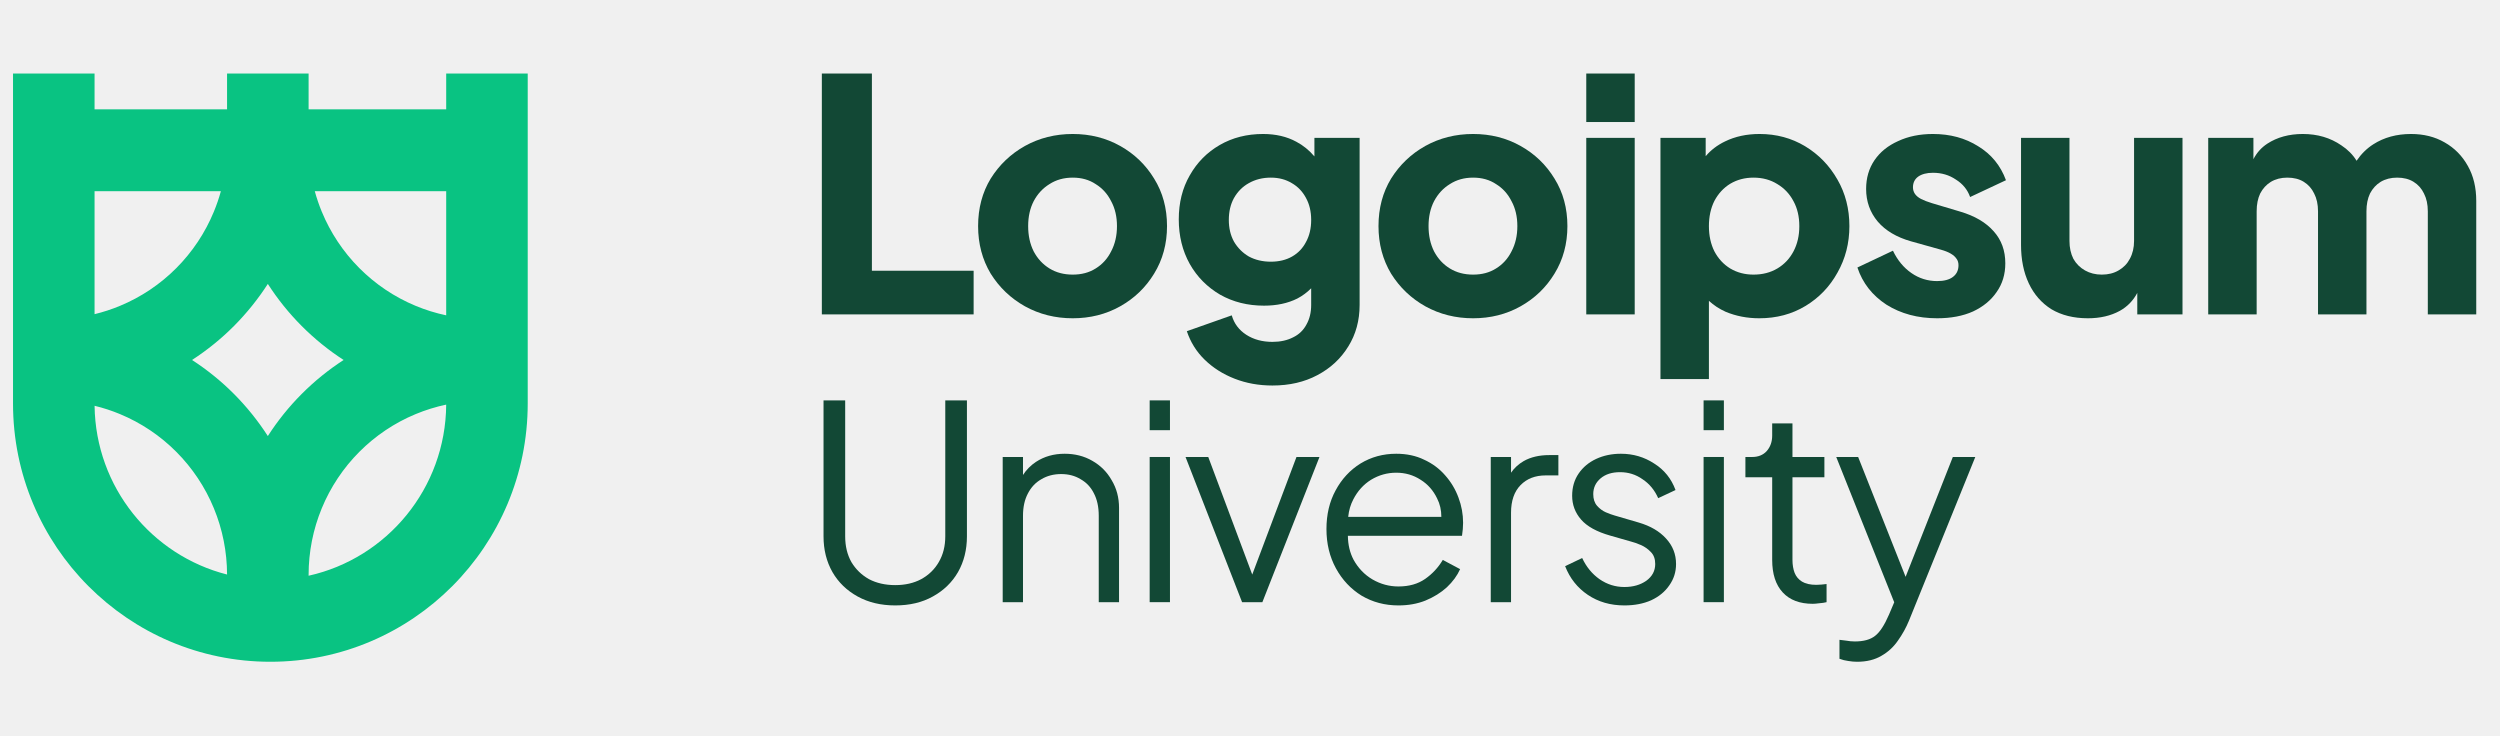
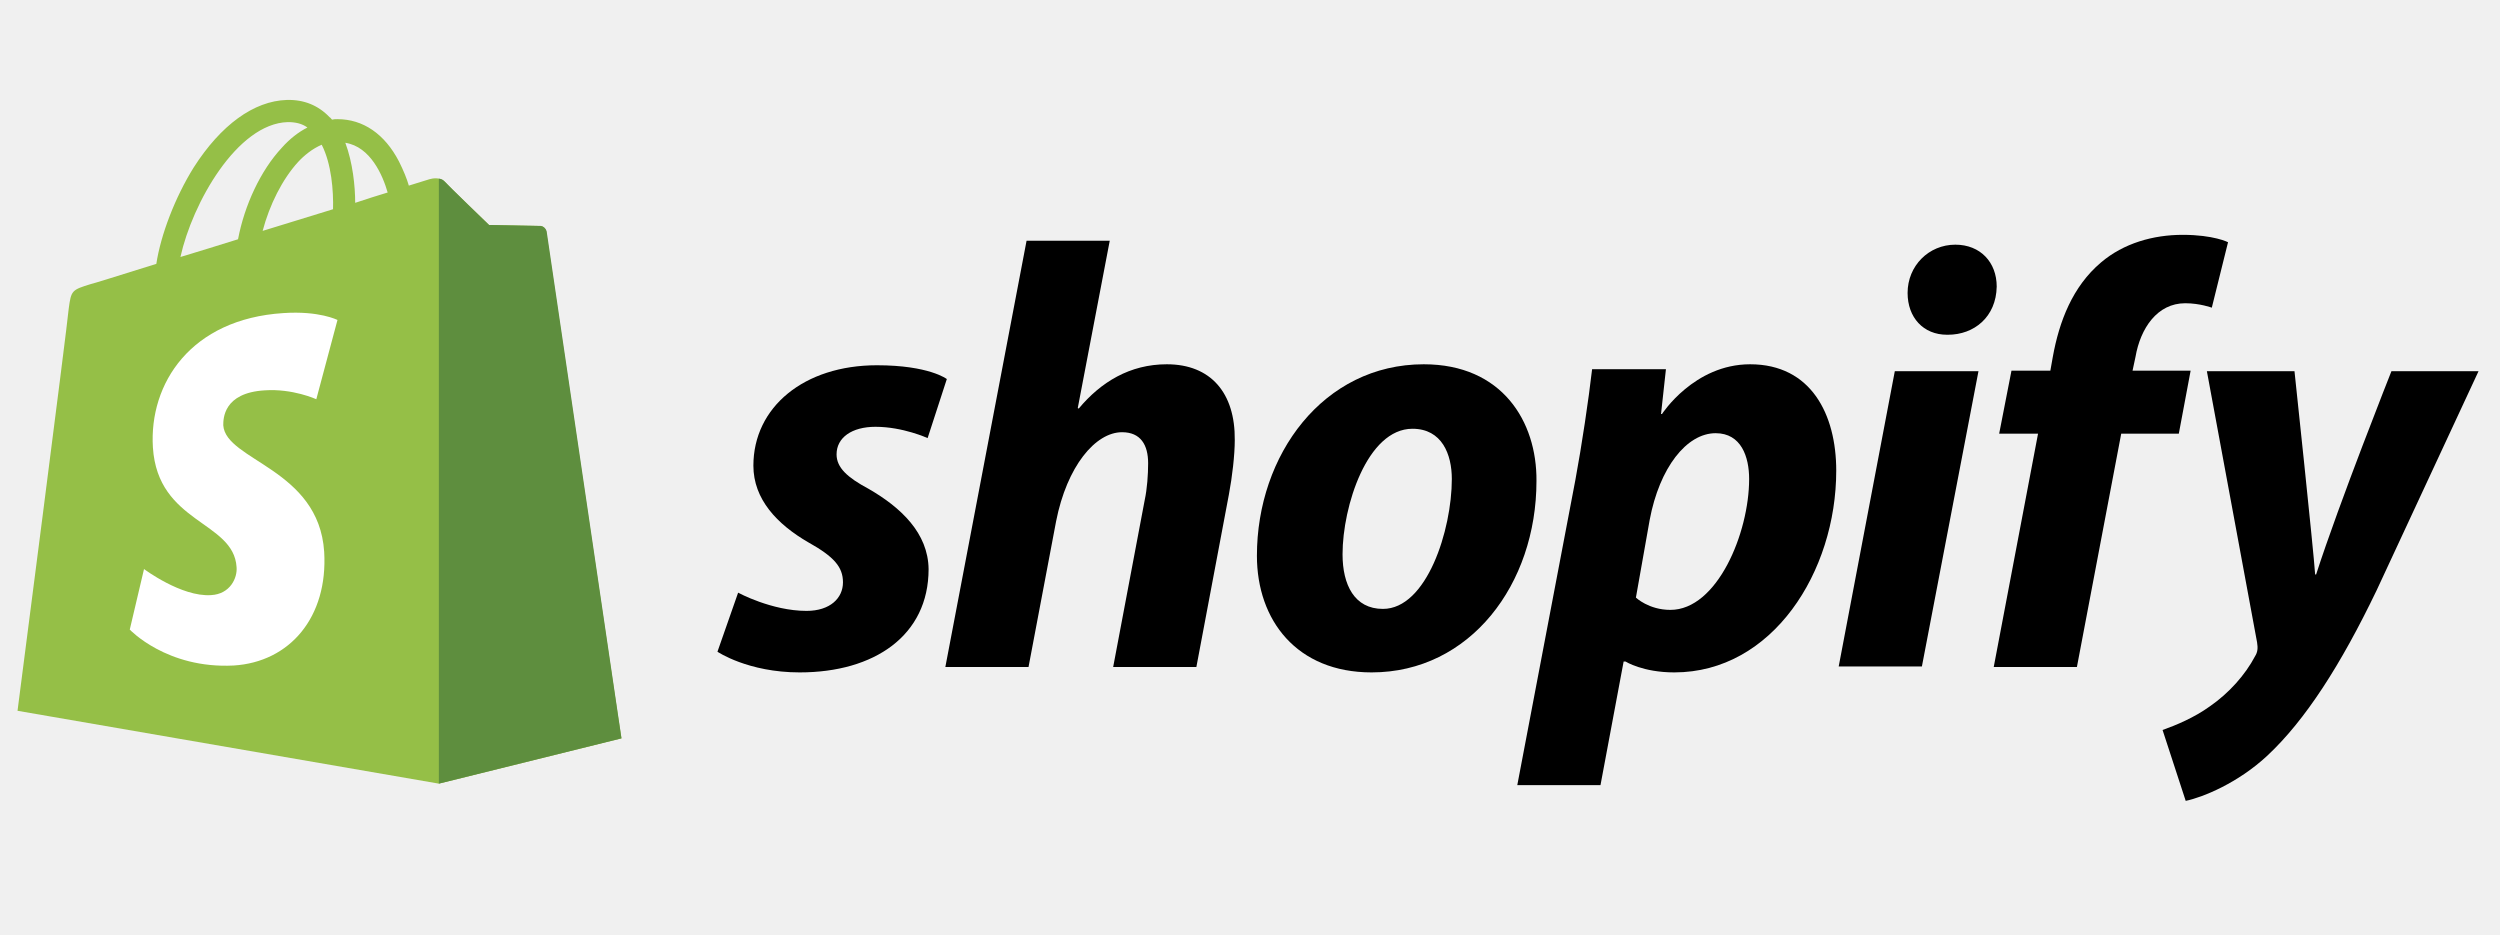
- <svg xmlns="http://www.w3.org/2000/svg" width="136" height="40" viewBox="0 0 136 40" fill="none">
-   <g clip-path="url(#clip0_889_39)">
-     <path fill-rule="evenodd" clip-rule="evenodd" d="M5.144 5.948V4H0.708V21.948C0.708 29.709 6.976 36 14.708 36C22.44 36 28.708 29.709 28.708 21.948V4H24.273V5.948H16.788V4H12.352V5.948H5.144ZM12.352 31.254C8.248 30.211 5.202 26.504 5.145 22.075C5.618 22.189 6.082 22.341 6.533 22.529C7.677 23.004 8.716 23.701 9.591 24.58C10.466 25.458 11.161 26.501 11.634 27.649C12.106 28.792 12.35 30.017 12.352 31.254ZM12.728 21.431C13.422 22.129 14.039 22.896 14.57 23.721C15.1 22.896 15.717 22.129 16.412 21.431C17.107 20.734 17.871 20.115 18.692 19.583C17.871 19.05 17.107 18.431 16.412 17.734C15.717 17.036 15.1 16.269 14.57 15.445C14.039 16.269 13.422 17.036 12.728 17.734C12.033 18.431 11.268 19.05 10.447 19.583C11.268 20.115 12.033 20.734 12.728 21.431ZM24.273 22.011C24.243 26.568 21.05 30.372 16.788 31.32V31.27C16.788 30.027 17.031 28.797 17.505 27.649C17.979 26.501 18.673 25.458 19.548 24.58C20.424 23.701 21.463 23.004 22.606 22.529C23.146 22.305 23.704 22.131 24.273 22.011ZM12.016 10.4C11.912 10.779 11.785 11.152 11.634 11.516C11.161 12.664 10.466 13.707 9.591 14.585C8.716 15.464 7.677 16.161 6.533 16.636C6.082 16.824 5.617 16.976 5.144 17.091V10.4H12.016ZM24.273 17.154V10.4H17.124C17.227 10.779 17.355 11.152 17.505 11.516C17.979 12.664 18.673 13.707 19.548 14.585C20.424 15.464 21.463 16.161 22.606 16.636C23.146 16.861 23.704 17.034 24.273 17.154Z" fill="#09C382" />
-     <path d="M44.708 4V17.103H52.965V14.728H47.431V4H44.708Z" fill="#124835" />
-     <path d="M86.293 7.5V17.103H88.928V7.5H86.293Z" fill="#124835" />
-     <path d="M86.293 4V6.638H88.928V4H86.293Z" fill="#124835" />
-     <path fill-rule="evenodd" clip-rule="evenodd" d="M90.329 20.62V7.5H92.789V8.496C93.073 8.161 93.424 7.894 93.843 7.693C94.393 7.424 95.02 7.289 95.722 7.289C96.636 7.289 97.462 7.512 98.2 7.957C98.938 8.403 99.523 9.007 99.957 9.769C100.39 10.519 100.607 11.363 100.607 12.301C100.607 13.227 100.39 14.072 99.957 14.834C99.535 15.596 98.955 16.2 98.217 16.645C97.48 17.091 96.642 17.314 95.705 17.314C95.049 17.314 94.44 17.196 93.878 16.962C93.532 16.807 93.227 16.608 92.965 16.365V20.62H90.329ZM95.389 14.939C95.881 14.939 96.314 14.828 96.689 14.605C97.064 14.382 97.357 14.072 97.567 13.673C97.778 13.274 97.883 12.817 97.883 12.301C97.883 11.785 97.778 11.334 97.567 10.947C97.357 10.548 97.064 10.238 96.689 10.015C96.314 9.78 95.881 9.663 95.389 9.663C94.92 9.663 94.499 9.774 94.124 9.997C93.761 10.22 93.474 10.531 93.263 10.929C93.064 11.328 92.965 11.785 92.965 12.301C92.965 12.817 93.064 13.274 93.263 13.673C93.474 14.072 93.761 14.382 94.124 14.605C94.499 14.828 94.92 14.939 95.389 14.939Z" fill="#124835" />
-     <path d="M102.624 16.575C103.409 17.067 104.328 17.314 105.382 17.314C106.132 17.314 106.782 17.191 107.332 16.944C107.883 16.686 108.31 16.335 108.615 15.889C108.931 15.444 109.089 14.922 109.089 14.324C109.089 13.632 108.878 13.052 108.457 12.583C108.035 12.102 107.426 11.744 106.63 11.51L105.101 11.053C104.867 10.982 104.668 10.906 104.504 10.824C104.352 10.742 104.241 10.648 104.17 10.543C104.1 10.437 104.065 10.32 104.065 10.191C104.065 9.944 104.158 9.751 104.346 9.61C104.545 9.47 104.814 9.399 105.154 9.399C105.623 9.399 106.038 9.522 106.401 9.769C106.776 10.003 107.034 10.32 107.174 10.718L109.124 9.804C108.832 9.007 108.328 8.391 107.614 7.957C106.911 7.512 106.091 7.289 105.154 7.289C104.44 7.289 103.807 7.418 103.257 7.676C102.706 7.922 102.279 8.268 101.974 8.713C101.67 9.159 101.517 9.681 101.517 10.279C101.517 10.959 101.728 11.551 102.15 12.055C102.572 12.547 103.175 12.905 103.959 13.128L105.593 13.585C105.804 13.644 105.98 13.714 106.12 13.796C106.261 13.878 106.366 13.972 106.436 14.078C106.507 14.171 106.542 14.289 106.542 14.429C106.542 14.699 106.442 14.91 106.243 15.062C106.044 15.215 105.757 15.291 105.382 15.291C104.867 15.291 104.398 15.145 103.977 14.851C103.555 14.558 103.222 14.154 102.976 13.638L101.043 14.552C101.324 15.397 101.851 16.071 102.624 16.575Z" fill="#124835" />
-     <path d="M120.127 17.103V7.5H122.586V8.66C122.766 8.309 123.018 8.028 123.342 7.816C123.881 7.465 124.525 7.289 125.274 7.289C126.071 7.289 126.768 7.494 127.365 7.904C127.72 8.137 127.998 8.417 128.198 8.746C128.451 8.374 128.754 8.076 129.104 7.852C129.69 7.476 130.375 7.289 131.16 7.289C131.851 7.289 132.46 7.441 132.987 7.746C133.525 8.051 133.947 8.479 134.252 9.03C134.556 9.569 134.708 10.202 134.708 10.929V17.103H132.073V11.492C132.073 11.117 132.003 10.795 131.863 10.525C131.733 10.255 131.546 10.044 131.3 9.892C131.054 9.739 130.756 9.663 130.404 9.663C130.065 9.663 129.766 9.739 129.508 9.892C129.262 10.044 129.069 10.255 128.929 10.525C128.8 10.795 128.735 11.117 128.735 11.492V17.103H126.1V11.492C126.1 11.117 126.03 10.795 125.889 10.525C125.76 10.255 125.573 10.044 125.327 9.892C125.081 9.739 124.783 9.663 124.431 9.663C124.091 9.663 123.793 9.739 123.535 9.892C123.289 10.044 123.096 10.255 122.955 10.525C122.827 10.795 122.762 11.117 122.762 11.492V17.103H120.127Z" fill="#124835" />
-     <path d="M113.58 17.314C112.807 17.314 112.146 17.149 111.595 16.821C111.057 16.481 110.647 16.012 110.366 15.414C110.085 14.816 109.944 14.119 109.944 13.321V7.5H112.579V13.11C112.579 13.474 112.65 13.796 112.79 14.078C112.942 14.347 113.153 14.558 113.423 14.711C113.692 14.863 113.996 14.939 114.336 14.939C114.687 14.939 114.992 14.863 115.25 14.711C115.519 14.558 115.724 14.347 115.864 14.078C116.017 13.796 116.093 13.474 116.093 13.11V7.5H118.728V17.103H116.268V15.934C116.045 16.356 115.728 16.681 115.32 16.909C114.828 17.179 114.248 17.314 113.58 17.314Z" fill="#124835" />
-     <path fill-rule="evenodd" clip-rule="evenodd" d="M80.137 17.314C79.189 17.314 78.322 17.097 77.537 16.663C76.764 16.229 76.144 15.637 75.675 14.886C75.219 14.124 74.99 13.263 74.99 12.301C74.99 11.328 75.219 10.466 75.675 9.716C76.144 8.965 76.764 8.373 77.537 7.94C78.322 7.506 79.189 7.289 80.137 7.289C81.086 7.289 81.947 7.506 82.72 7.94C83.493 8.373 84.108 8.965 84.565 9.716C85.033 10.466 85.267 11.328 85.267 12.301C85.267 13.263 85.033 14.124 84.565 14.886C84.108 15.637 83.493 16.229 82.72 16.663C81.947 17.097 81.086 17.314 80.137 17.314ZM80.137 14.939C80.618 14.939 81.033 14.828 81.385 14.605C81.748 14.382 82.029 14.072 82.228 13.673C82.439 13.274 82.544 12.817 82.544 12.301C82.544 11.785 82.439 11.334 82.228 10.947C82.029 10.548 81.748 10.238 81.385 10.015C81.033 9.78 80.618 9.663 80.137 9.663C79.657 9.663 79.236 9.78 78.873 10.015C78.509 10.238 78.223 10.548 78.012 10.947C77.813 11.334 77.713 11.785 77.713 12.301C77.713 12.817 77.813 13.274 78.012 13.673C78.223 14.072 78.509 14.382 78.873 14.605C79.236 14.828 79.657 14.939 80.137 14.939Z" fill="#124835" />
-     <path fill-rule="evenodd" clip-rule="evenodd" d="M67.165 20.602C67.797 20.849 68.482 20.972 69.22 20.972C70.145 20.972 70.959 20.784 71.662 20.409C72.376 20.034 72.939 19.512 73.349 18.844C73.758 18.187 73.963 17.437 73.963 16.593V7.5H71.504V8.508C71.215 8.169 70.886 7.903 70.52 7.711C70.005 7.43 69.402 7.289 68.71 7.289C67.832 7.289 67.048 7.488 66.356 7.887C65.666 8.285 65.121 8.836 64.723 9.54C64.324 10.232 64.125 11.029 64.125 11.932C64.125 12.835 64.324 13.644 64.723 14.359C65.121 15.062 65.671 15.619 66.374 16.03C67.077 16.428 67.873 16.628 68.763 16.628C69.454 16.628 70.058 16.499 70.573 16.241C70.852 16.095 71.104 15.909 71.328 15.683V16.593C71.328 17.003 71.24 17.36 71.065 17.665C70.901 17.97 70.661 18.199 70.345 18.351C70.028 18.515 69.653 18.598 69.22 18.598C68.67 18.598 68.195 18.468 67.797 18.211C67.399 17.953 67.135 17.601 67.007 17.155L64.564 18.017C64.764 18.615 65.086 19.131 65.531 19.565C65.987 20.01 66.532 20.356 67.165 20.602ZM70.292 13.954C69.964 14.142 69.577 14.236 69.132 14.236C68.687 14.236 68.289 14.142 67.937 13.954C67.598 13.755 67.329 13.485 67.129 13.145C66.942 12.805 66.848 12.413 66.848 11.967C66.848 11.51 66.942 11.111 67.129 10.771C67.329 10.419 67.598 10.15 67.937 9.962C68.289 9.763 68.687 9.663 69.132 9.663C69.566 9.663 69.946 9.763 70.274 9.962C70.602 10.15 70.86 10.419 71.047 10.771C71.234 11.111 71.328 11.51 71.328 11.967C71.328 12.424 71.234 12.823 71.047 13.163C70.871 13.503 70.62 13.767 70.292 13.954Z" fill="#124835" />
-     <path fill-rule="evenodd" clip-rule="evenodd" d="M58.357 17.314C57.408 17.314 56.541 17.097 55.757 16.663C54.984 16.229 54.363 15.637 53.894 14.886C53.438 14.124 53.209 13.263 53.209 12.301C53.209 11.328 53.438 10.466 53.894 9.716C54.363 8.965 54.984 8.373 55.757 7.94C56.541 7.506 57.408 7.289 58.357 7.289C59.305 7.289 60.166 7.506 60.939 7.94C61.712 8.373 62.327 8.965 62.784 9.716C63.252 10.466 63.486 11.328 63.486 12.301C63.486 13.263 63.252 14.124 62.784 14.886C62.327 15.637 61.712 16.229 60.939 16.663C60.166 17.097 59.305 17.314 58.357 17.314ZM58.357 14.939C58.837 14.939 59.253 14.828 59.604 14.605C59.967 14.382 60.248 14.072 60.447 13.673C60.658 13.274 60.763 12.817 60.763 12.301C60.763 11.785 60.658 11.334 60.447 10.947C60.248 10.548 59.967 10.238 59.604 10.015C59.253 9.78 58.837 9.663 58.357 9.663C57.876 9.663 57.455 9.78 57.092 10.015C56.729 10.238 56.442 10.548 56.231 10.947C56.032 11.334 55.932 11.785 55.932 12.301C55.932 12.817 56.032 13.274 56.231 13.673C56.442 14.072 56.729 14.382 57.092 14.605C57.455 14.828 57.876 14.939 58.357 14.939Z" fill="#124835" />
-     <path d="M46.655 32.449C47.243 32.773 47.925 32.935 48.7 32.935C49.486 32.935 50.167 32.773 50.746 32.449C51.335 32.125 51.791 31.683 52.115 31.123C52.439 30.553 52.601 29.905 52.601 29.178V21.781H51.423V29.178C51.423 29.708 51.306 30.175 51.07 30.578C50.844 30.97 50.526 31.28 50.114 31.506C49.711 31.722 49.24 31.83 48.7 31.83C48.161 31.83 47.685 31.722 47.273 31.506C46.87 31.28 46.552 30.97 46.316 30.578C46.09 30.175 45.978 29.708 45.978 29.178V21.781H44.8V29.178C44.8 29.905 44.962 30.553 45.286 31.123C45.61 31.683 46.066 32.125 46.655 32.449Z" fill="#124835" />
-     <path d="M62.542 24.86V32.758H63.646V24.86H62.542Z" fill="#124835" />
-     <path d="M62.542 21.781V23.402H63.646V21.781H62.542Z" fill="#124835" />
-     <path d="M92.675 32.758V24.86H93.779V32.758H92.675Z" fill="#124835" />
-     <path d="M92.675 23.402V21.781H93.779V23.402H92.675Z" fill="#124835" />
-     <path d="M96.981 32.228C97.363 32.641 97.908 32.847 98.614 32.847C98.703 32.847 98.82 32.837 98.968 32.817C99.115 32.807 99.247 32.788 99.365 32.758V31.771C99.287 31.781 99.193 31.791 99.085 31.801C98.978 31.81 98.884 31.815 98.806 31.815C98.482 31.815 98.222 31.756 98.026 31.638C97.839 31.52 97.707 31.363 97.628 31.167C97.55 30.961 97.51 30.725 97.51 30.46V25.965H99.247V24.86H97.51V23.033H96.407V23.696C96.407 24.03 96.308 24.31 96.112 24.536C95.916 24.752 95.651 24.86 95.317 24.86H94.95V25.965H96.407V30.46C96.407 31.226 96.598 31.815 96.981 32.228Z" fill="#124835" />
-     <path d="M100.538 35.956C100.705 35.985 100.867 36 101.024 36C101.544 36 101.986 35.892 102.349 35.676C102.712 35.469 103.011 35.194 103.246 34.851C103.492 34.507 103.693 34.143 103.85 33.76L107.456 24.86H106.234L103.665 31.38L101.083 24.86H99.891L103.046 32.764L102.761 33.436C102.515 34.006 102.265 34.389 102.01 34.586C101.755 34.792 101.387 34.895 100.906 34.895C100.749 34.895 100.592 34.88 100.435 34.851C100.288 34.831 100.165 34.816 100.067 34.806V35.838C100.224 35.897 100.381 35.936 100.538 35.956Z" fill="#124835" />
-     <path d="M86.379 32.361C86.948 32.744 87.61 32.935 88.366 32.935C88.915 32.935 89.401 32.842 89.823 32.655C90.245 32.459 90.574 32.189 90.809 31.845C91.055 31.501 91.177 31.113 91.177 30.681C91.177 30.15 90.996 29.689 90.633 29.296C90.279 28.903 89.784 28.613 89.146 28.426L87.836 28.043C87.699 28.004 87.537 27.945 87.35 27.866C87.174 27.788 87.017 27.67 86.879 27.513C86.742 27.355 86.673 27.144 86.673 26.879C86.673 26.535 86.806 26.25 87.071 26.024C87.336 25.799 87.689 25.686 88.13 25.686C88.582 25.686 88.989 25.813 89.352 26.069C89.725 26.314 90.01 26.658 90.206 27.1L91.148 26.658C90.922 26.039 90.534 25.558 89.985 25.214C89.445 24.86 88.842 24.684 88.175 24.684C87.684 24.684 87.237 24.777 86.835 24.963C86.433 25.15 86.114 25.415 85.879 25.759C85.643 26.103 85.525 26.506 85.525 26.968C85.525 27.459 85.687 27.891 86.011 28.264C86.335 28.637 86.86 28.927 87.586 29.134L88.719 29.458C88.876 29.497 89.058 29.561 89.264 29.649C89.47 29.738 89.651 29.865 89.808 30.032C89.965 30.189 90.044 30.406 90.044 30.681C90.044 31.054 89.882 31.358 89.558 31.594C89.234 31.82 88.837 31.933 88.366 31.933C87.875 31.933 87.424 31.791 87.012 31.506C86.609 31.221 86.296 30.838 86.07 30.357L85.143 30.799C85.398 31.457 85.81 31.977 86.379 32.361Z" fill="#124835" />
-     <path d="M81.097 32.758V24.86H82.2V25.715C82.376 25.458 82.607 25.247 82.892 25.081C83.275 24.865 83.736 24.757 84.276 24.757H84.776V25.862H84.084C83.515 25.862 83.059 26.039 82.716 26.393C82.372 26.746 82.2 27.247 82.2 27.896V32.758H81.097Z" fill="#124835" />
-     <path fill-rule="evenodd" clip-rule="evenodd" d="M74.072 32.405C74.671 32.758 75.338 32.935 76.074 32.935C76.614 32.935 77.104 32.847 77.546 32.67C77.997 32.483 78.385 32.243 78.709 31.948C79.032 31.643 79.273 31.314 79.43 30.961L78.488 30.46C78.243 30.872 77.924 31.216 77.531 31.491C77.139 31.766 76.653 31.904 76.074 31.904C75.574 31.904 75.103 31.776 74.661 31.52C74.229 31.265 73.886 30.907 73.631 30.445C73.432 30.064 73.33 29.632 73.325 29.148H79.533C79.553 29.02 79.567 28.898 79.577 28.78C79.587 28.652 79.592 28.539 79.592 28.441C79.592 27.969 79.508 27.513 79.342 27.071C79.175 26.619 78.934 26.216 78.62 25.862C78.306 25.499 77.924 25.214 77.472 25.008C77.031 24.792 76.525 24.684 75.956 24.684C75.24 24.684 74.592 24.86 74.013 25.214C73.444 25.568 72.993 26.054 72.659 26.673C72.326 27.282 72.159 27.984 72.159 28.78C72.159 29.576 72.331 30.288 72.674 30.916C73.017 31.545 73.484 32.041 74.072 32.405ZM78.409 28.117H73.342C73.378 27.768 73.47 27.454 73.616 27.174C73.852 26.712 74.175 26.354 74.588 26.098C75.01 25.843 75.466 25.715 75.956 25.715C76.447 25.715 76.888 25.843 77.281 26.098C77.674 26.344 77.973 26.683 78.179 27.115C78.334 27.418 78.41 27.752 78.409 28.117Z" fill="#124835" />
-     <path d="M67.569 32.758L64.493 24.86H65.729L68.122 31.256L70.528 24.86H71.779L68.673 32.758H67.569Z" fill="#124835" />
-     <path d="M54.547 32.758V24.86H55.651V25.839C55.834 25.555 56.07 25.317 56.357 25.126C56.808 24.831 57.328 24.684 57.917 24.684C58.477 24.684 58.977 24.811 59.419 25.067C59.87 25.322 60.223 25.676 60.478 26.128C60.743 26.57 60.876 27.071 60.876 27.631V32.758H59.772V28.058C59.772 27.576 59.683 27.169 59.507 26.835C59.34 26.501 59.1 26.245 58.786 26.069C58.481 25.882 58.128 25.789 57.726 25.789C57.324 25.789 56.965 25.882 56.651 26.069C56.337 26.245 56.092 26.506 55.915 26.85C55.739 27.184 55.651 27.586 55.651 28.058V32.758H54.547Z" fill="#124835" />
+ <svg xmlns="http://www.w3.org/2000/svg" width="107" height="40" viewBox="0 0 107 40" fill="none">
+   <g clip-path="url(#clip0_2_30)">
+     <path d="M23.375 9.903C23.354 9.756 23.228 9.671 23.123 9.671C23.017 9.671 20.932 9.629 20.932 9.629C20.932 9.629 19.183 7.944 19.015 7.754C18.846 7.586 18.509 7.628 18.383 7.67C18.383 7.67 18.046 7.775 17.498 7.944C17.414 7.649 17.266 7.291 17.077 6.912C16.466 5.732 15.539 5.1 14.443 5.1C14.359 5.1 14.296 5.1 14.211 5.121C14.169 5.079 14.148 5.037 14.106 5.016C13.622 4.51 13.011 4.257 12.273 4.278C10.862 4.321 9.45 5.353 8.292 7.165C7.491 8.45 6.88 10.051 6.691 11.293C5.069 11.799 3.931 12.157 3.889 12.157C3.067 12.41 3.046 12.431 2.941 13.211C2.899 13.8 0.75 30.422 0.75 30.422L18.783 33.54L26.599 31.602C26.578 31.602 23.397 10.051 23.375 9.903ZM16.592 8.239C16.171 8.365 15.707 8.513 15.202 8.681C15.202 7.965 15.096 6.954 14.78 6.111C15.855 6.28 16.381 7.502 16.592 8.239ZM14.254 8.955C13.306 9.25 12.273 9.566 11.241 9.882C11.536 8.766 12.084 7.67 12.758 6.933C13.011 6.659 13.369 6.364 13.769 6.195C14.191 7.017 14.275 8.176 14.254 8.955ZM12.316 5.226C12.653 5.226 12.927 5.29 13.158 5.458C12.779 5.648 12.4 5.943 12.063 6.322C11.157 7.291 10.462 8.787 10.188 10.24C9.324 10.514 8.481 10.767 7.723 10.999C8.229 8.702 10.146 5.29 12.316 5.226Z" fill="#95BF47" />
+     <path d="M23.123 9.672C23.017 9.672 20.932 9.629 20.932 9.629C20.932 9.629 19.183 7.944 19.015 7.755C18.952 7.691 18.867 7.649 18.783 7.649V33.54L26.599 31.602C26.599 31.602 23.418 10.051 23.397 9.903C23.355 9.756 23.228 9.672 23.123 9.672Z" fill="#5E8E3E" />
+     <path d="M14.444 13.695L13.538 17.087C13.538 17.087 12.527 16.623 11.326 16.707C9.556 16.813 9.556 17.929 9.556 18.203C9.662 19.72 13.643 20.057 13.875 23.617C14.043 26.419 12.4 28.336 9.999 28.484C7.134 28.631 5.554 26.946 5.554 26.946L6.164 24.355C6.164 24.355 7.766 25.555 9.03 25.471C9.851 25.429 10.167 24.734 10.125 24.27C9.999 22.29 6.754 22.416 6.544 19.151C6.375 16.413 8.166 13.653 12.126 13.4C13.664 13.295 14.444 13.695 14.444 13.695Z" fill="white" />
+     <path d="M37.174 20.921C36.268 20.437 35.805 20.015 35.805 19.447C35.805 18.73 36.458 18.267 37.469 18.267C38.649 18.267 39.702 18.751 39.702 18.751L40.524 16.223C40.524 16.223 39.766 15.633 37.532 15.633C34.415 15.633 32.245 17.424 32.245 19.931C32.245 21.363 33.256 22.438 34.604 23.217C35.7 23.828 36.079 24.271 36.079 24.924C36.079 25.598 35.531 26.146 34.52 26.146C33.024 26.146 31.592 25.366 31.592 25.366L30.707 27.894C30.707 27.894 32.013 28.779 34.225 28.779C37.427 28.779 39.744 27.199 39.744 24.355C39.723 22.817 38.565 21.722 37.174 20.921Z" fill="black" />
+     <path d="M49.941 15.591C48.361 15.591 47.118 16.35 46.17 17.487L46.128 17.466L47.497 10.304H43.937L40.461 28.547H44.021L45.201 22.312C45.664 19.952 46.886 18.499 48.024 18.499C48.824 18.499 49.14 19.046 49.14 19.826C49.14 20.31 49.098 20.921 48.993 21.406L47.644 28.547H51.205L52.595 21.174C52.742 20.395 52.848 19.468 52.848 18.836C52.869 16.813 51.816 15.591 49.941 15.591Z" fill="black" />
+     <path d="M60.937 15.591C56.639 15.591 53.796 19.467 53.796 23.786C53.796 26.546 55.502 28.779 58.704 28.779C62.917 28.779 65.761 25.008 65.761 20.584C65.782 18.035 64.287 15.591 60.937 15.591ZM59.189 26.061C57.967 26.061 57.461 25.029 57.461 23.723C57.461 21.679 58.514 18.351 60.453 18.351C61.717 18.351 62.138 19.446 62.138 20.5C62.138 22.691 61.063 26.061 59.189 26.061Z" fill="black" />
+     <path d="M74.905 15.591C72.503 15.591 71.134 17.719 71.134 17.719H71.092L71.302 15.802H68.142C67.995 17.087 67.7 19.067 67.426 20.542L64.94 33.603H68.501L69.491 28.315H69.575C69.575 28.315 70.312 28.779 71.66 28.779C75.853 28.779 78.591 24.481 78.591 20.142C78.591 17.74 77.517 15.591 74.905 15.591ZM71.492 26.103C70.565 26.103 70.017 25.577 70.017 25.577L70.607 22.248C71.028 20.015 72.187 18.541 73.43 18.541C74.525 18.541 74.863 19.552 74.863 20.5C74.863 22.817 73.493 26.103 71.492 26.103Z" fill="black" />
+     <path d="M83.689 10.472C82.551 10.472 81.645 11.378 81.645 12.537C81.645 13.59 82.32 14.327 83.331 14.327H83.373C84.489 14.327 85.437 13.569 85.459 12.263C85.459 11.231 84.763 10.472 83.689 10.472Z" fill="black" />
+     <path d="M78.696 28.526H82.257L84.679 15.886H81.098L78.696 28.526Z" fill="black" />
+     <path d="M93.759 15.865H91.273L91.399 15.275C91.61 14.054 92.326 12.979 93.527 12.979C94.159 12.979 94.665 13.169 94.665 13.169L95.36 10.367C95.36 10.367 94.749 10.051 93.422 10.051C92.158 10.051 90.894 10.409 89.925 11.231C88.703 12.263 88.134 13.759 87.86 15.275L87.755 15.865H86.091L85.564 18.562H87.228L85.332 28.547H88.892L90.788 18.562H93.253L93.759 15.865Z" fill="black" />
+     <path d="M102.354 15.886C102.354 15.886 100.121 21.511 99.13 24.587H99.088C99.025 23.597 98.204 15.886 98.204 15.886H94.454L96.603 27.494C96.645 27.747 96.624 27.915 96.518 28.084C96.097 28.884 95.402 29.664 94.58 30.233C93.906 30.717 93.148 31.033 92.558 31.244L93.548 34.277C94.264 34.13 95.781 33.519 97.045 32.339C98.667 30.822 100.184 28.463 101.722 25.261L106.082 15.886H102.354Z" fill="black" />
  </g>
  <defs>
-     <clipPath id="clip0_889_39">
-       <rect width="135" height="40" fill="white" transform="translate(0.617859)" />
+     <clipPath id="clip0_2_30">
+       <rect width="105.833" height="40" fill="white" transform="translate(0.75)" />
    </clipPath>
  </defs>
</svg>
